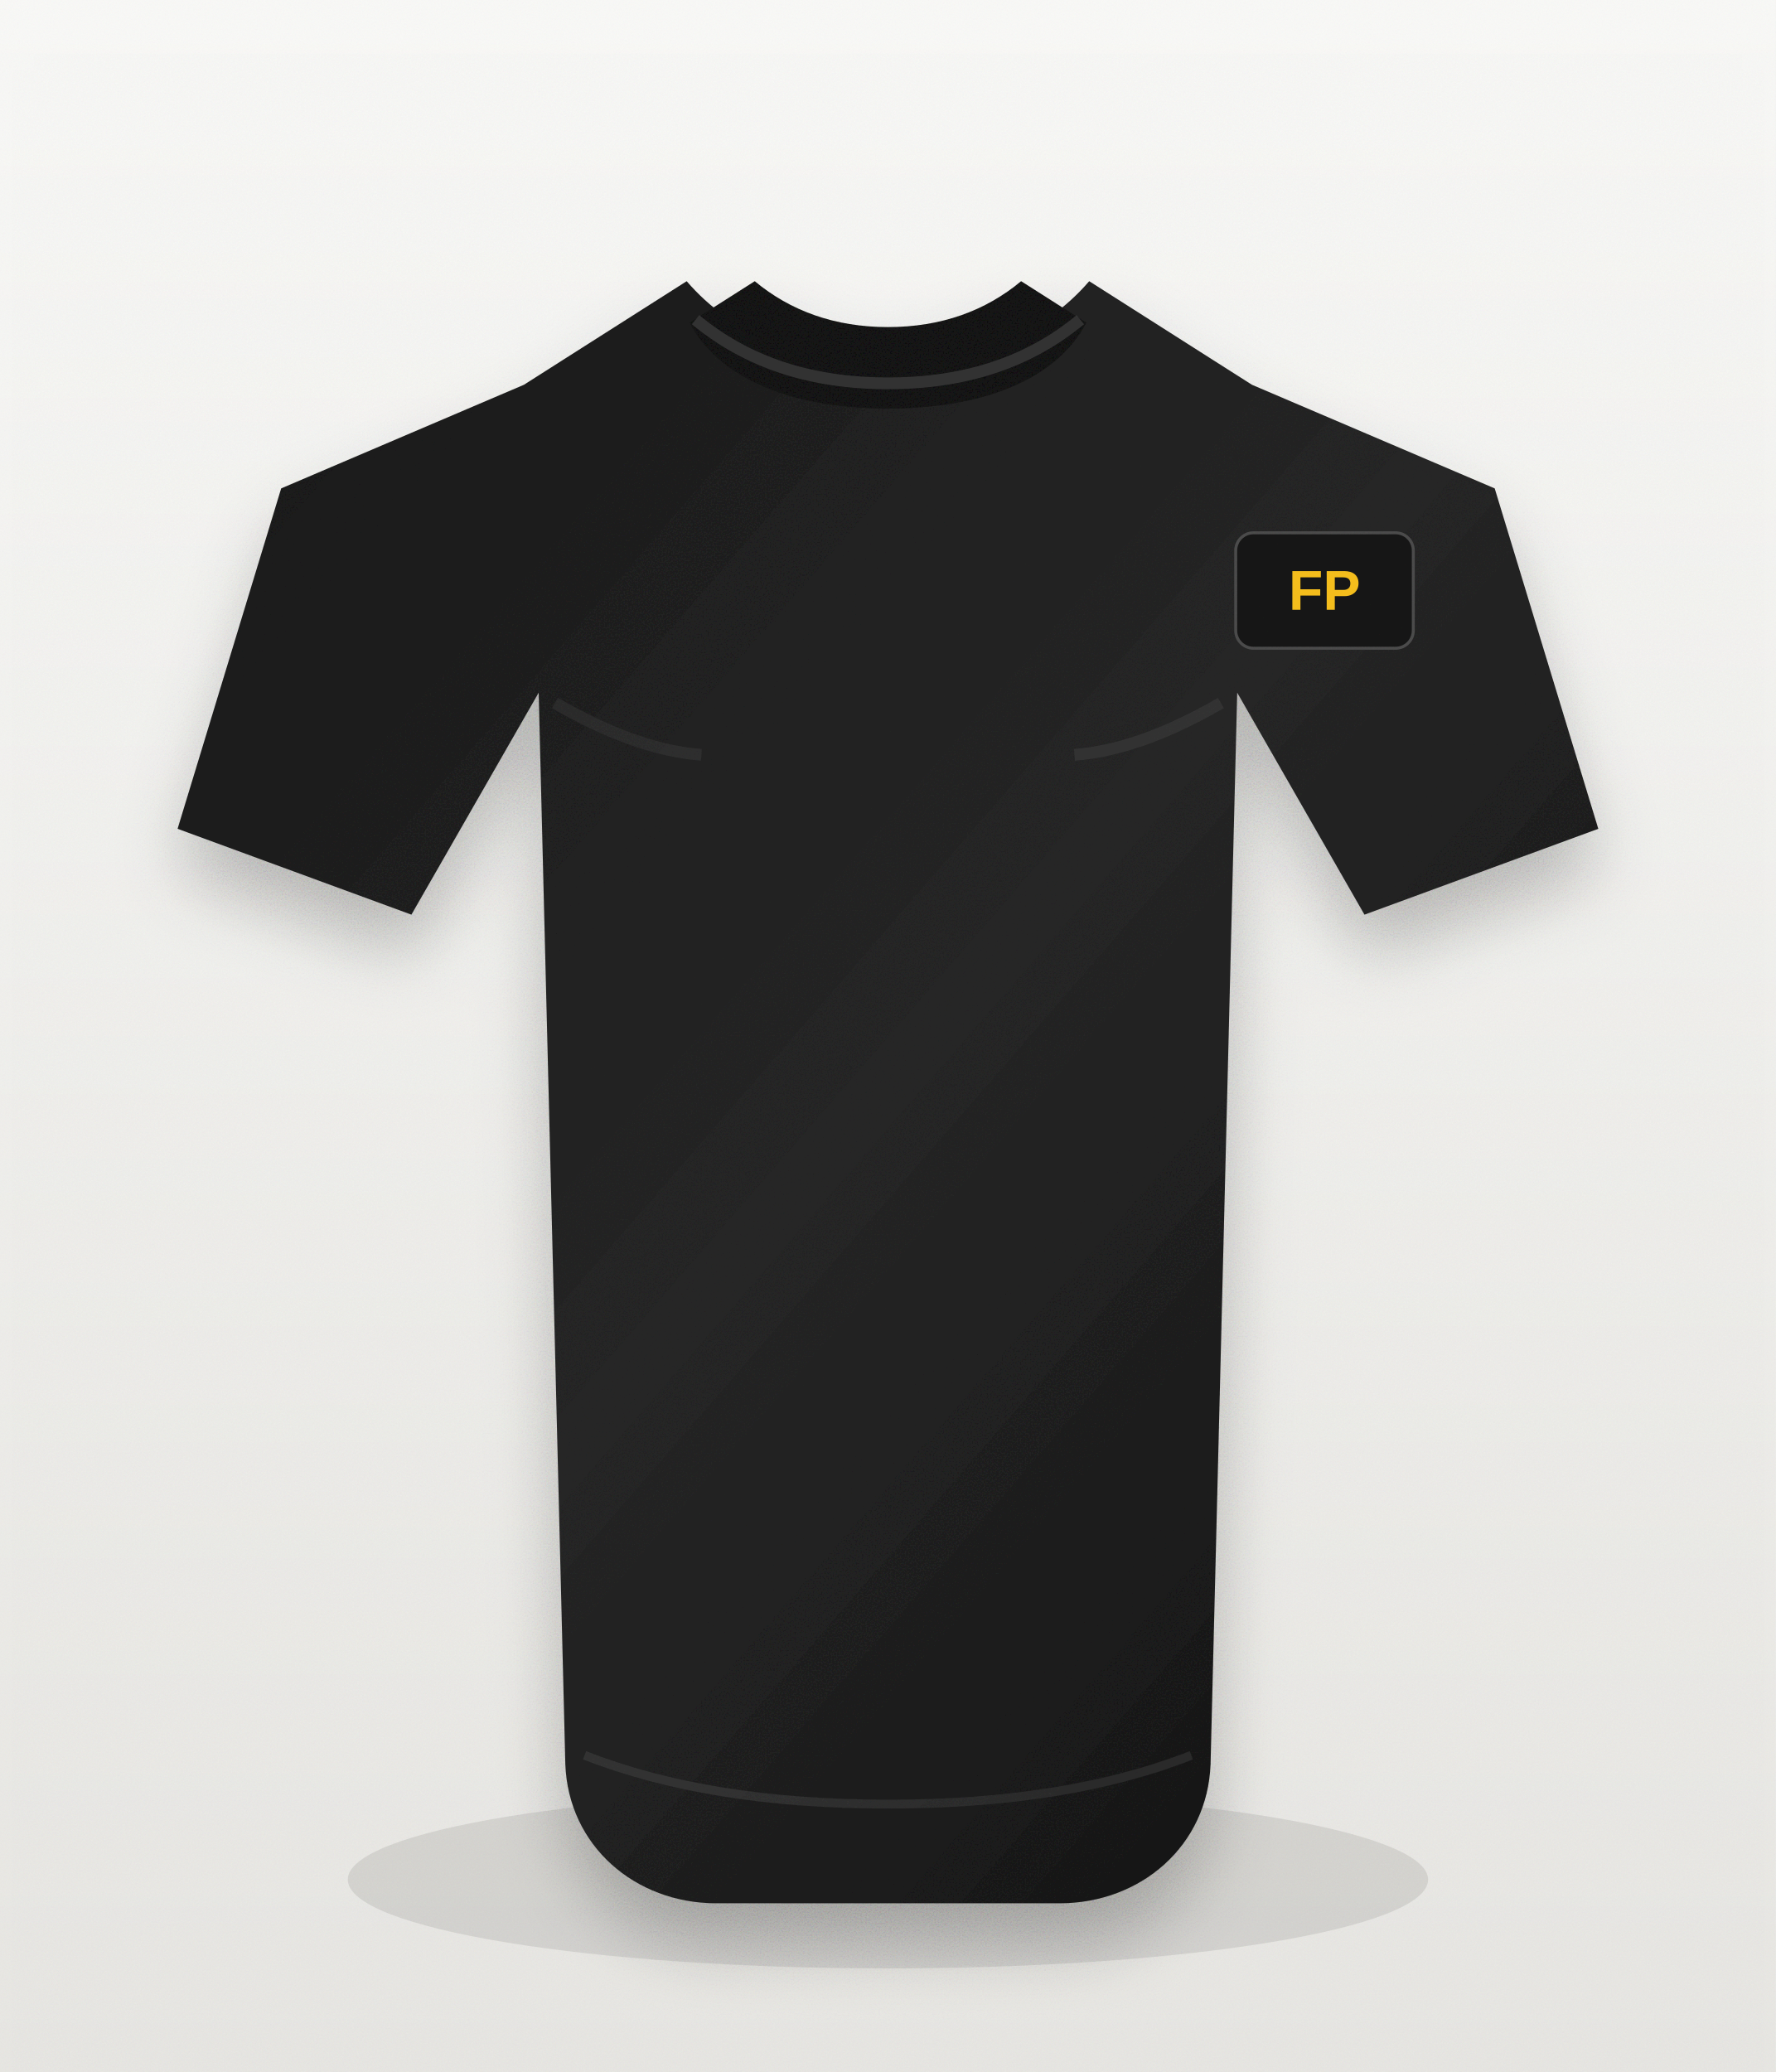
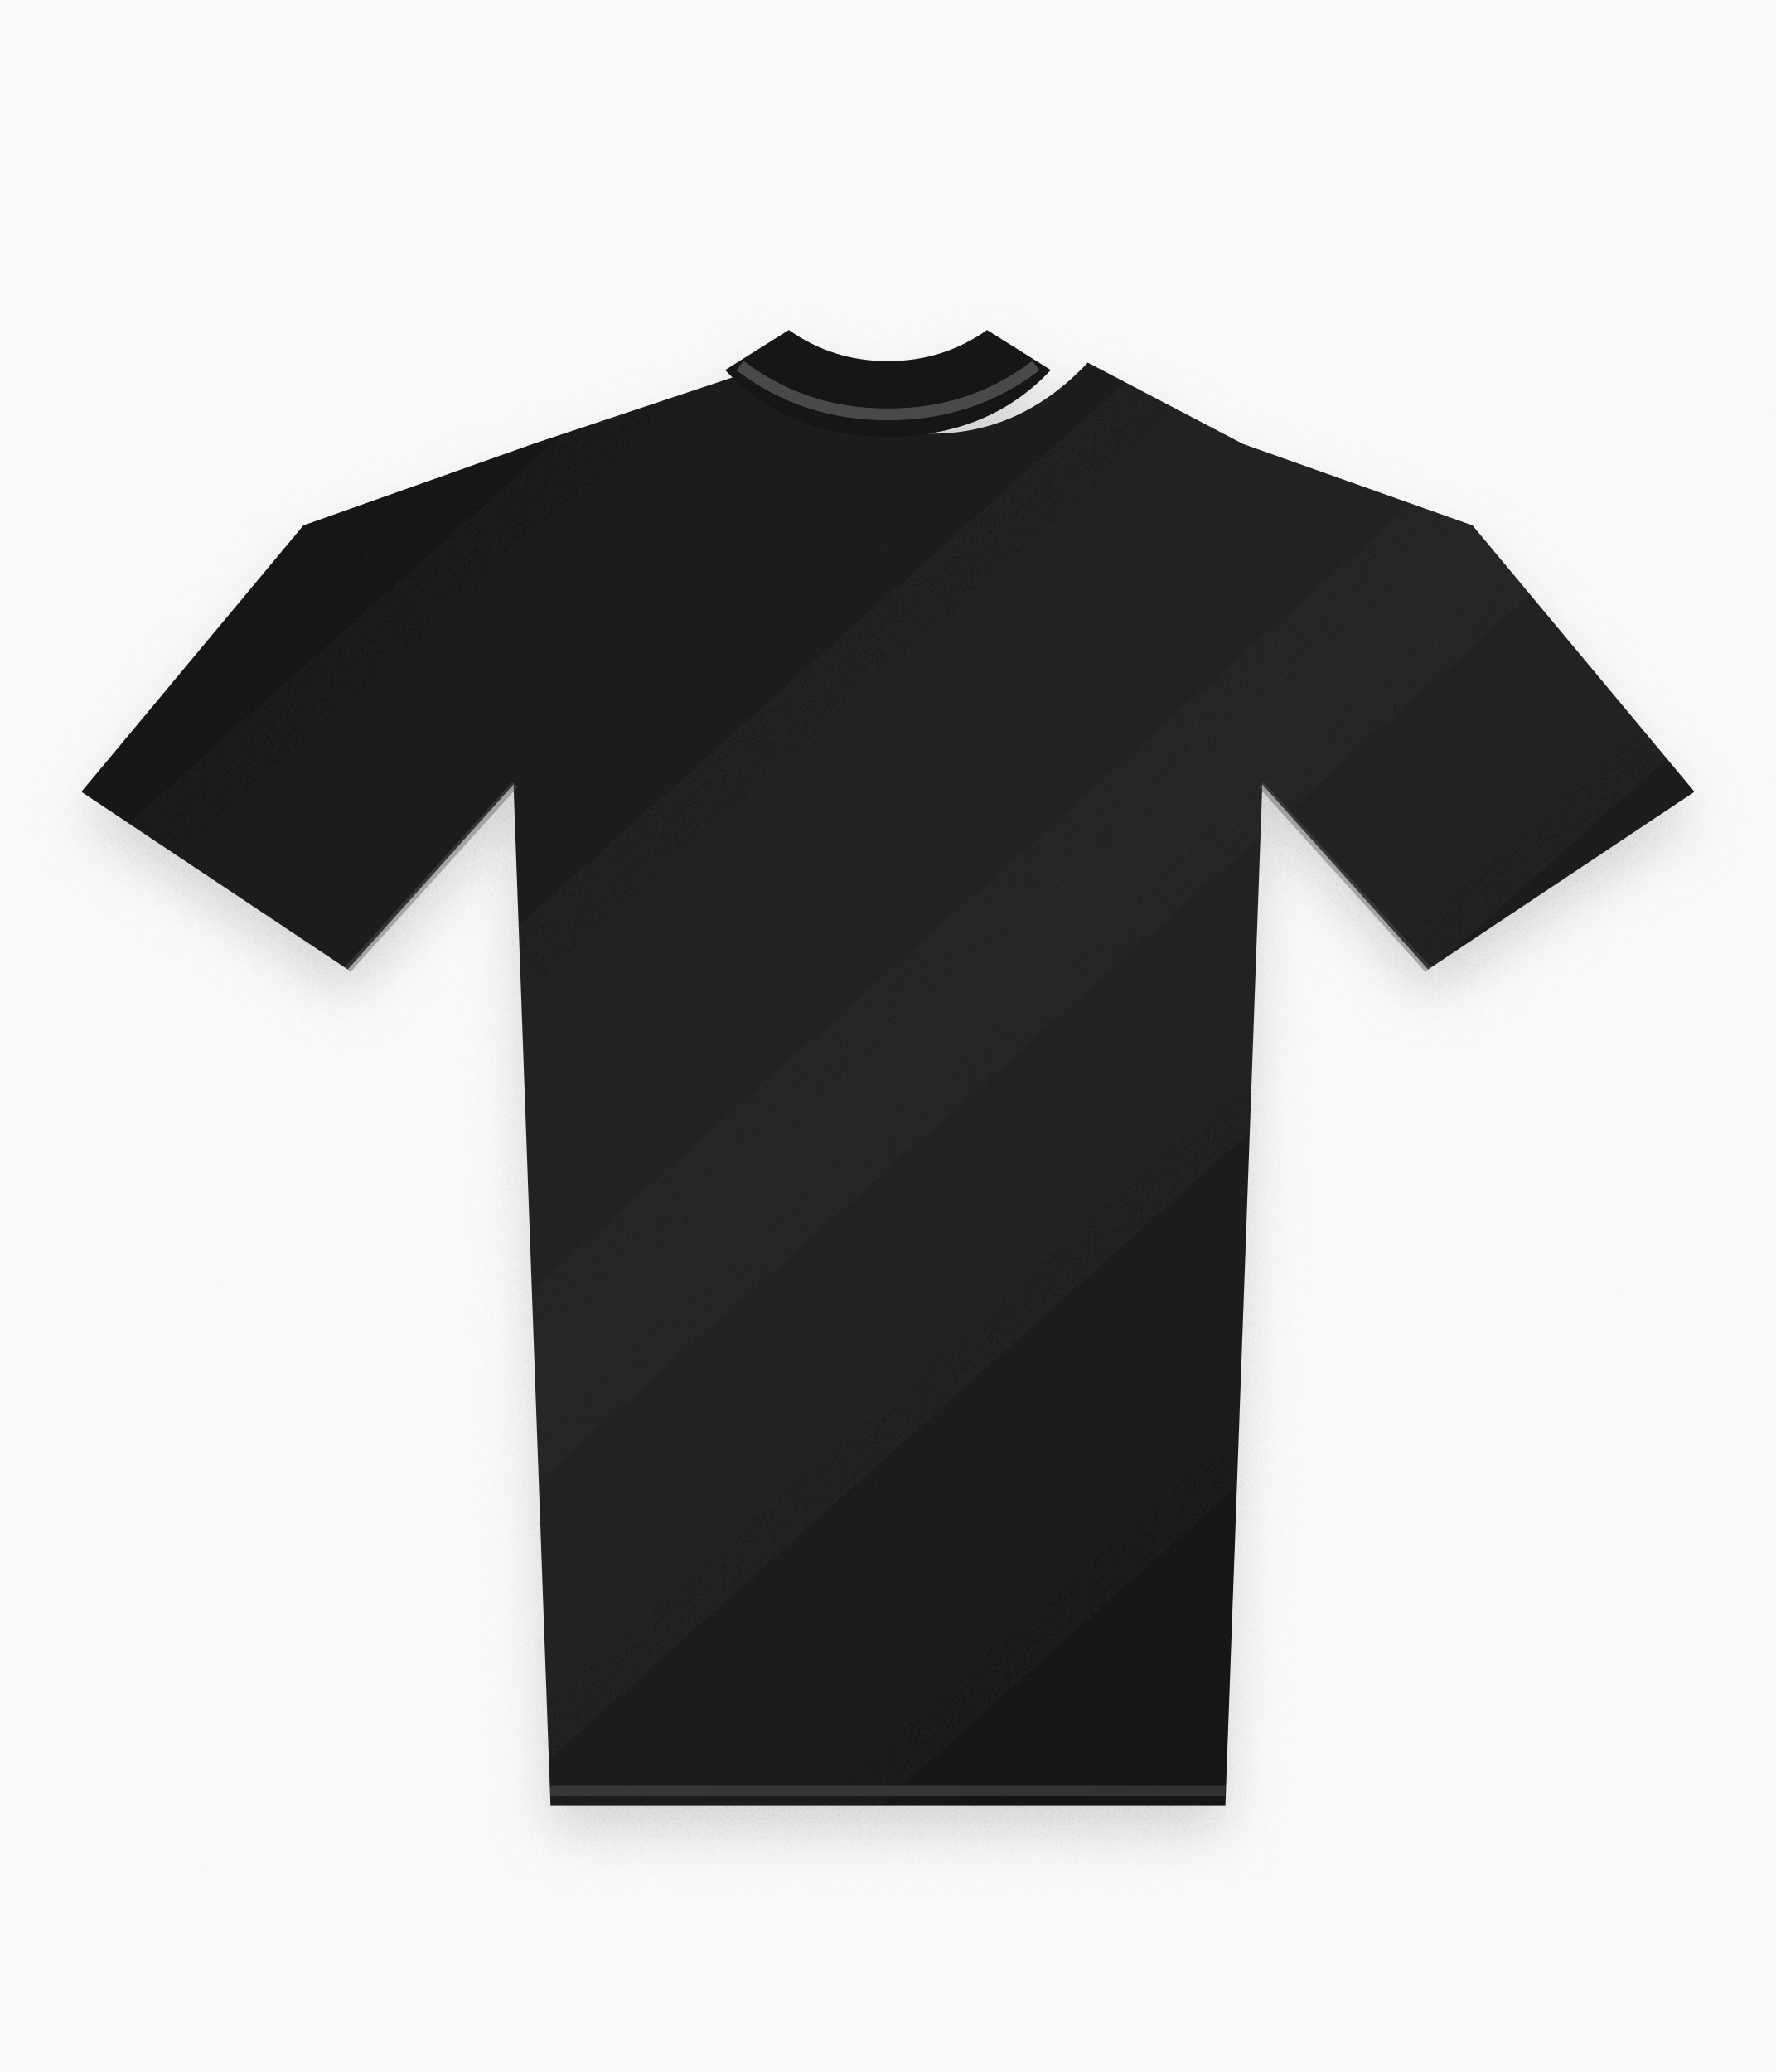
<svg xmlns="http://www.w3.org/2000/svg" viewBox="0 0 1200 1400">
  <defs>
-     <linearGradient id="bg" x1="0" y1="0" x2="0" y2="1">
-       <stop offset="0" stop-color="#f8f8f6" />
-       <stop offset="1" stop-color="#e7e6e2" />
+     <linearGradient id="fabric" x1="0" y1="0" x2="1" y2="1">
+       <stop offset="0" stop-color="#111" />
+       <stop offset=".5" stop-color="#242424" />
+       <stop offset="1" stop-color="#0b0b0b" />
    </linearGradient>
-     <linearGradient id="fabric" x1="0" y1="0" x2="1" y2="1">
-       <stop offset="0" stop-color="#151515" />
-       <stop offset=".5" stop-color="#242424" />
-       <stop offset="1" stop-color="#0d0d0d" />
-     </linearGradient>
-     <filter id="shadow" x="-30%" y="-20%" width="160%" height="170%">
-       <feDropShadow dx="0" dy="28" stdDeviation="24" flood-color="#000" flood-opacity=".28" />
+     <filter id="shadow" x="-20%" y="-20%" width="140%" height="150%">
+       <feDropShadow dx="0" dy="18" stdDeviation="18" flood-color="#000" flood-opacity=".18" />
    </filter>
    <filter id="grain">
-       <feTurbulence type="fractalNoise" baseFrequency=".9" numOctaves="2" stitchTiles="stitch" />
-       <feColorMatrix values="1 0 0 0 0  0 1 0 0 0  0 0 1 0 0  0 0 0 .035 0" />
+       <feTurbulence type="fractalNoise" baseFrequency=".7" numOctaves="2" stitchTiles="stitch" />
+       <feColorMatrix values="1 0 0 0 0 0 1 0 0 0 0 0 1 0 0 0 0 0 .025 0" />
    </filter>
  </defs>
-   <rect width="1200" height="1400" fill="url(#bg)" />
-   <ellipse cx="600" cy="1270" rx="365" ry="60" fill="#000" opacity=".09" />
+   <rect width="1200" height="1400" fill="#fafafa" />
  <g filter="url(#shadow)">
-     <path d="M354 260 190 330 120 560l158 58 86-150 18 724c2 55 47 94 102 94h232c55 0 100-39 102-94l18-724 86 150 158-58-70-230-164-70-110-70c-31 36-76 54-136 54s-105-18-136-54z" fill="url(#fabric)" />
-     <path d="M466 218c18 35 64 58 134 58s116-23 134-58l-44-28c-24 20-54 31-90 31s-66-11-90-31z" fill="#101010" />
-     <path d="M470 216c35 29 78 43 130 43s95-14 130-43" fill="none" stroke="#4a4a4a" stroke-width="8" opacity=".55" />
-     <path d="M395 1186c56 22 124 33 205 33s149-11 205-33" fill="none" stroke="#ffffff" stroke-opacity=".08" stroke-width="6" />
-     <path d="M375 475c38 22 71 33 99 35M825 475c-38 22-71 33-99 35" fill="none" stroke="#ffffff" stroke-opacity=".06" stroke-width="8" />
-     <rect x="835" y="360" width="120" height="78" rx="12" fill="#151515" stroke="#4a4a4a" stroke-width="2" />
-     <text x="895" y="412" text-anchor="middle" font-family="Arial,Helvetica,sans-serif" font-size="38" font-weight="800" fill="#f5bd19">FP</text>
-     <rect width="1200" height="1400" filter="url(#grain)" opacity=".7" />
+     <path d="M360 300 205 355 55 535l180 120 112-125 25 690h456l25-690 112 125 180-120-150-180-155-55-105-55c-30 32-65 48-105 48s-75-16-105-48z" fill="url(#fabric)" />
+     <path d="M490 250c28 30 65 45 110 45s82-15 110-45l-43-27c-20 14-42 21-67 21s-47-7-67-21z" fill="#111" />
+     <path d="M500 247c29 22 62 33 100 33s71-11 100-33" fill="none" stroke="#484848" stroke-width="8" />
+     <path d="M348 530 235 655M852 530l113 125" fill="none" stroke="#555" stroke-opacity=".42" stroke-width="5" />
+     <path d="M372 1210h456" stroke="#555" stroke-opacity=".45" stroke-width="7" />
+     <rect x="55" y="220" width="1090" height="1010" filter="url(#grain)" opacity=".8" />
  </g>
</svg>
